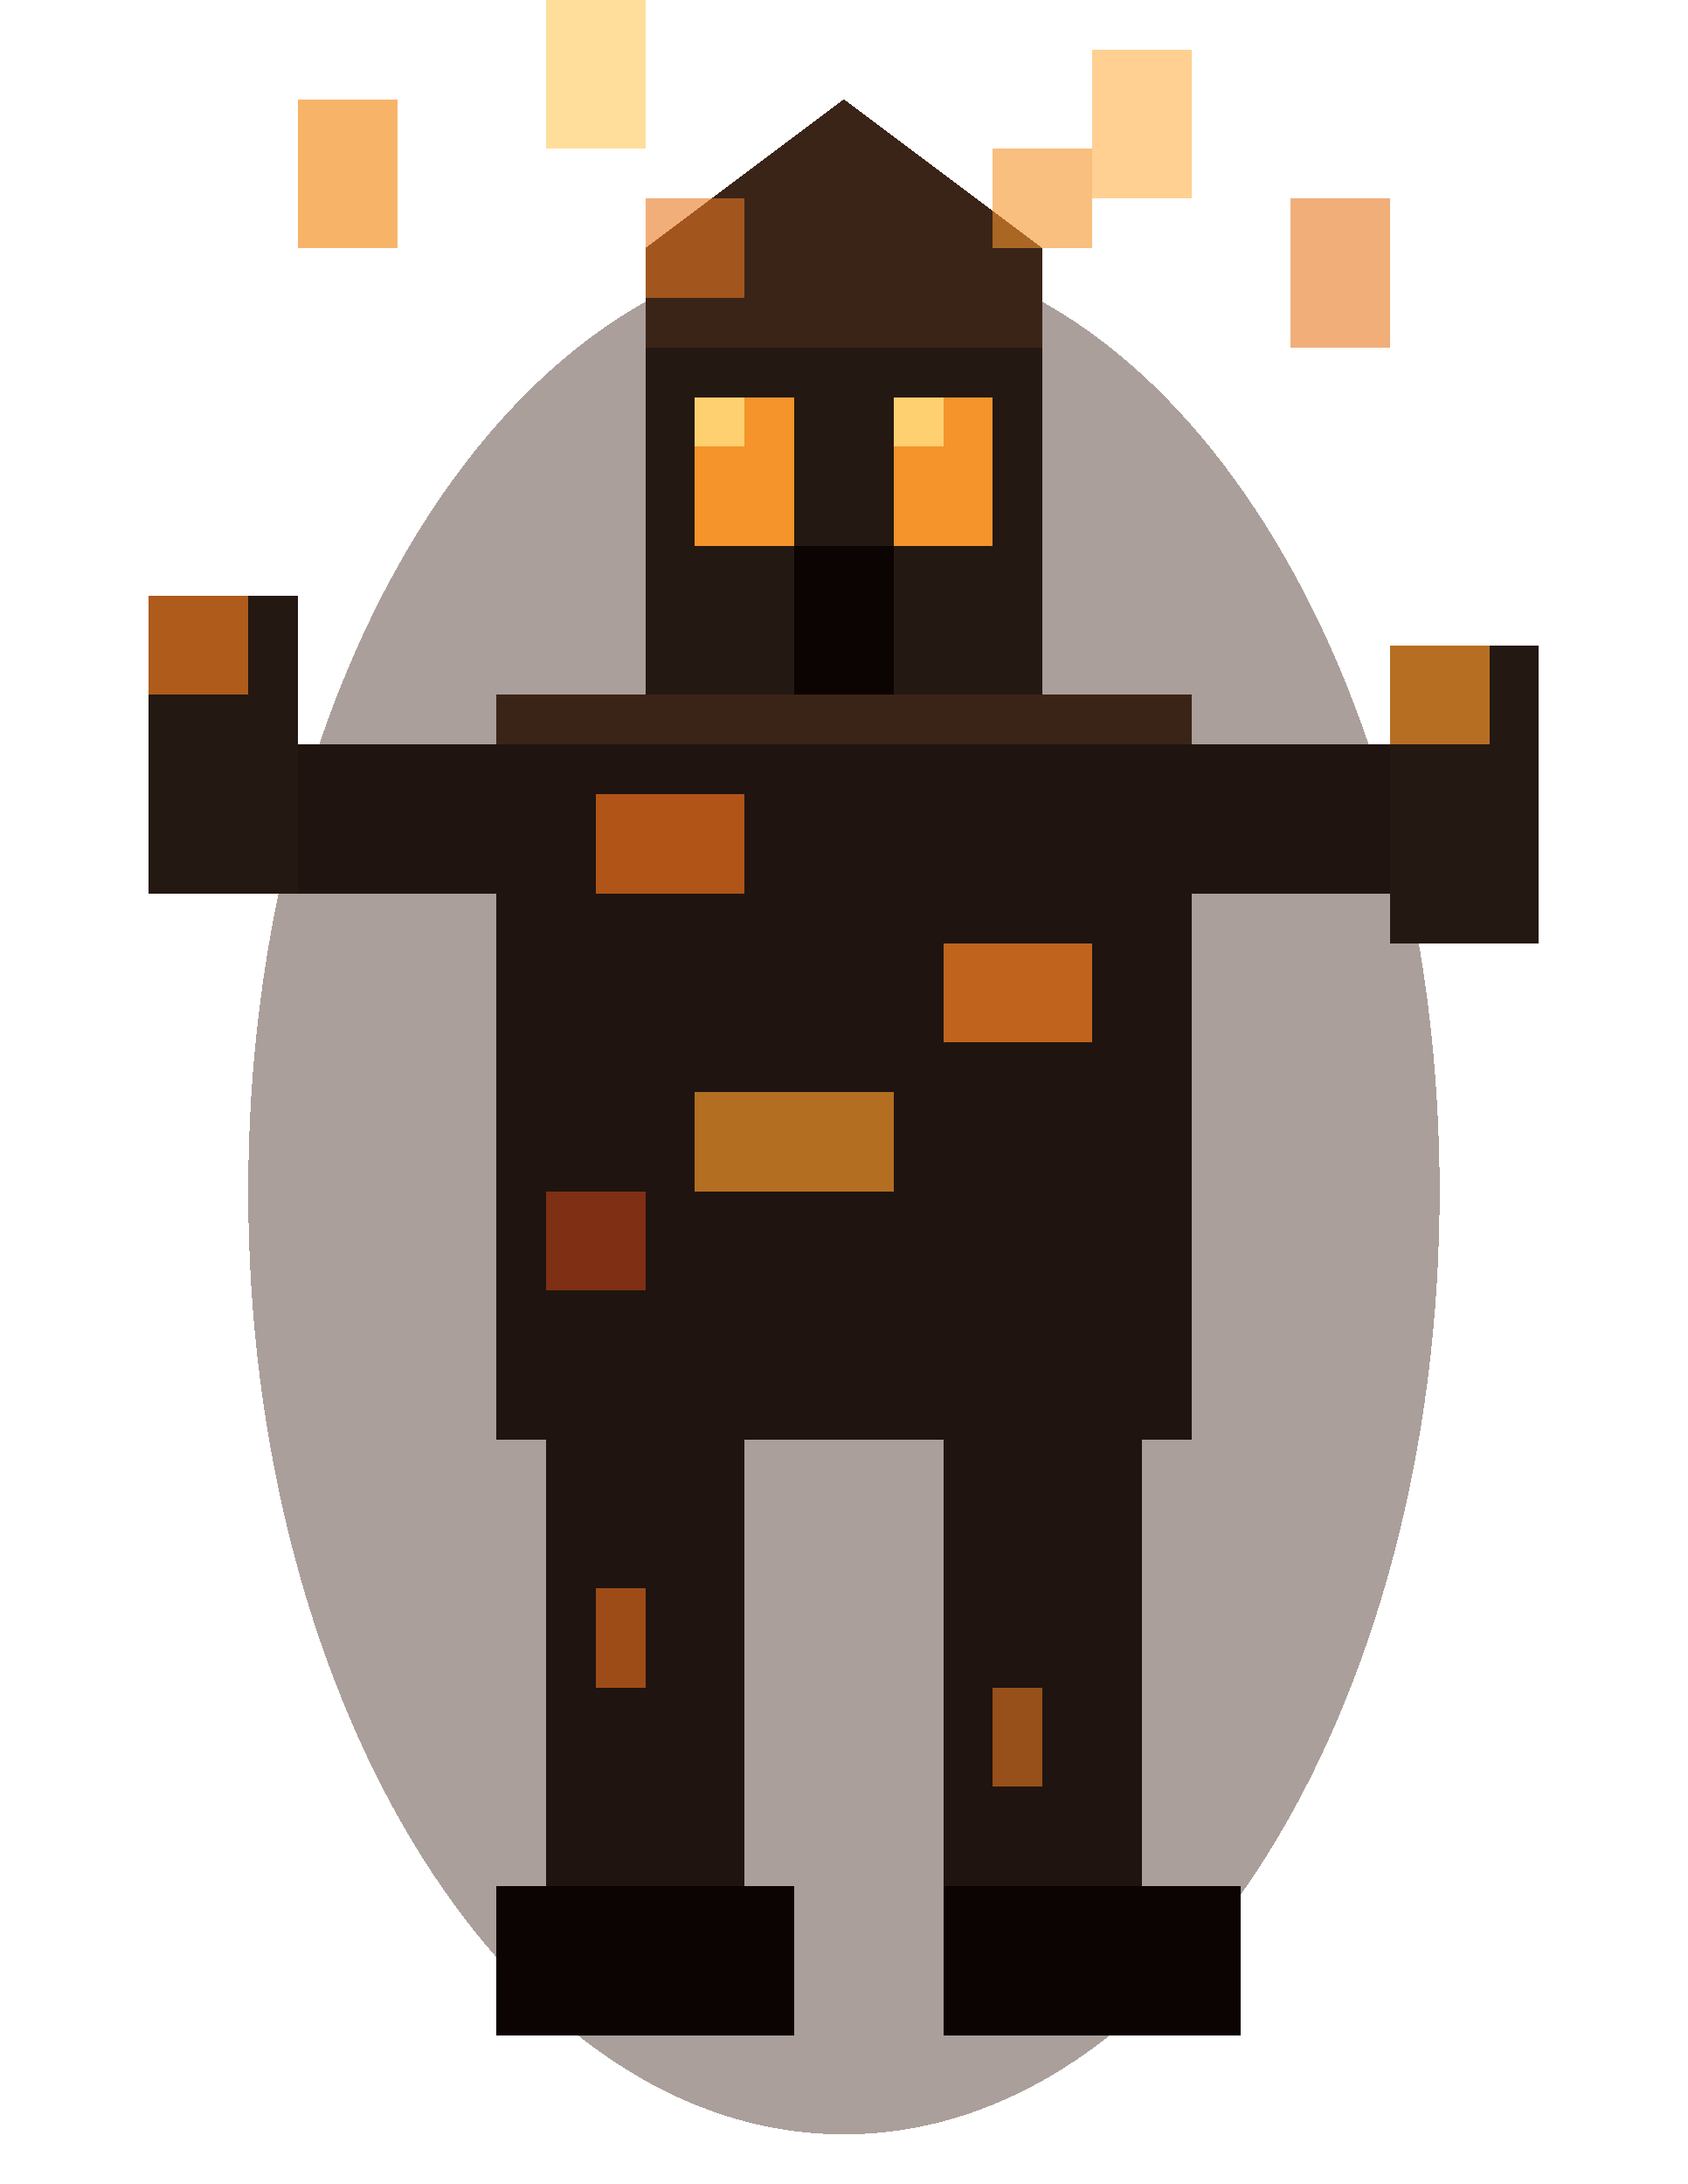
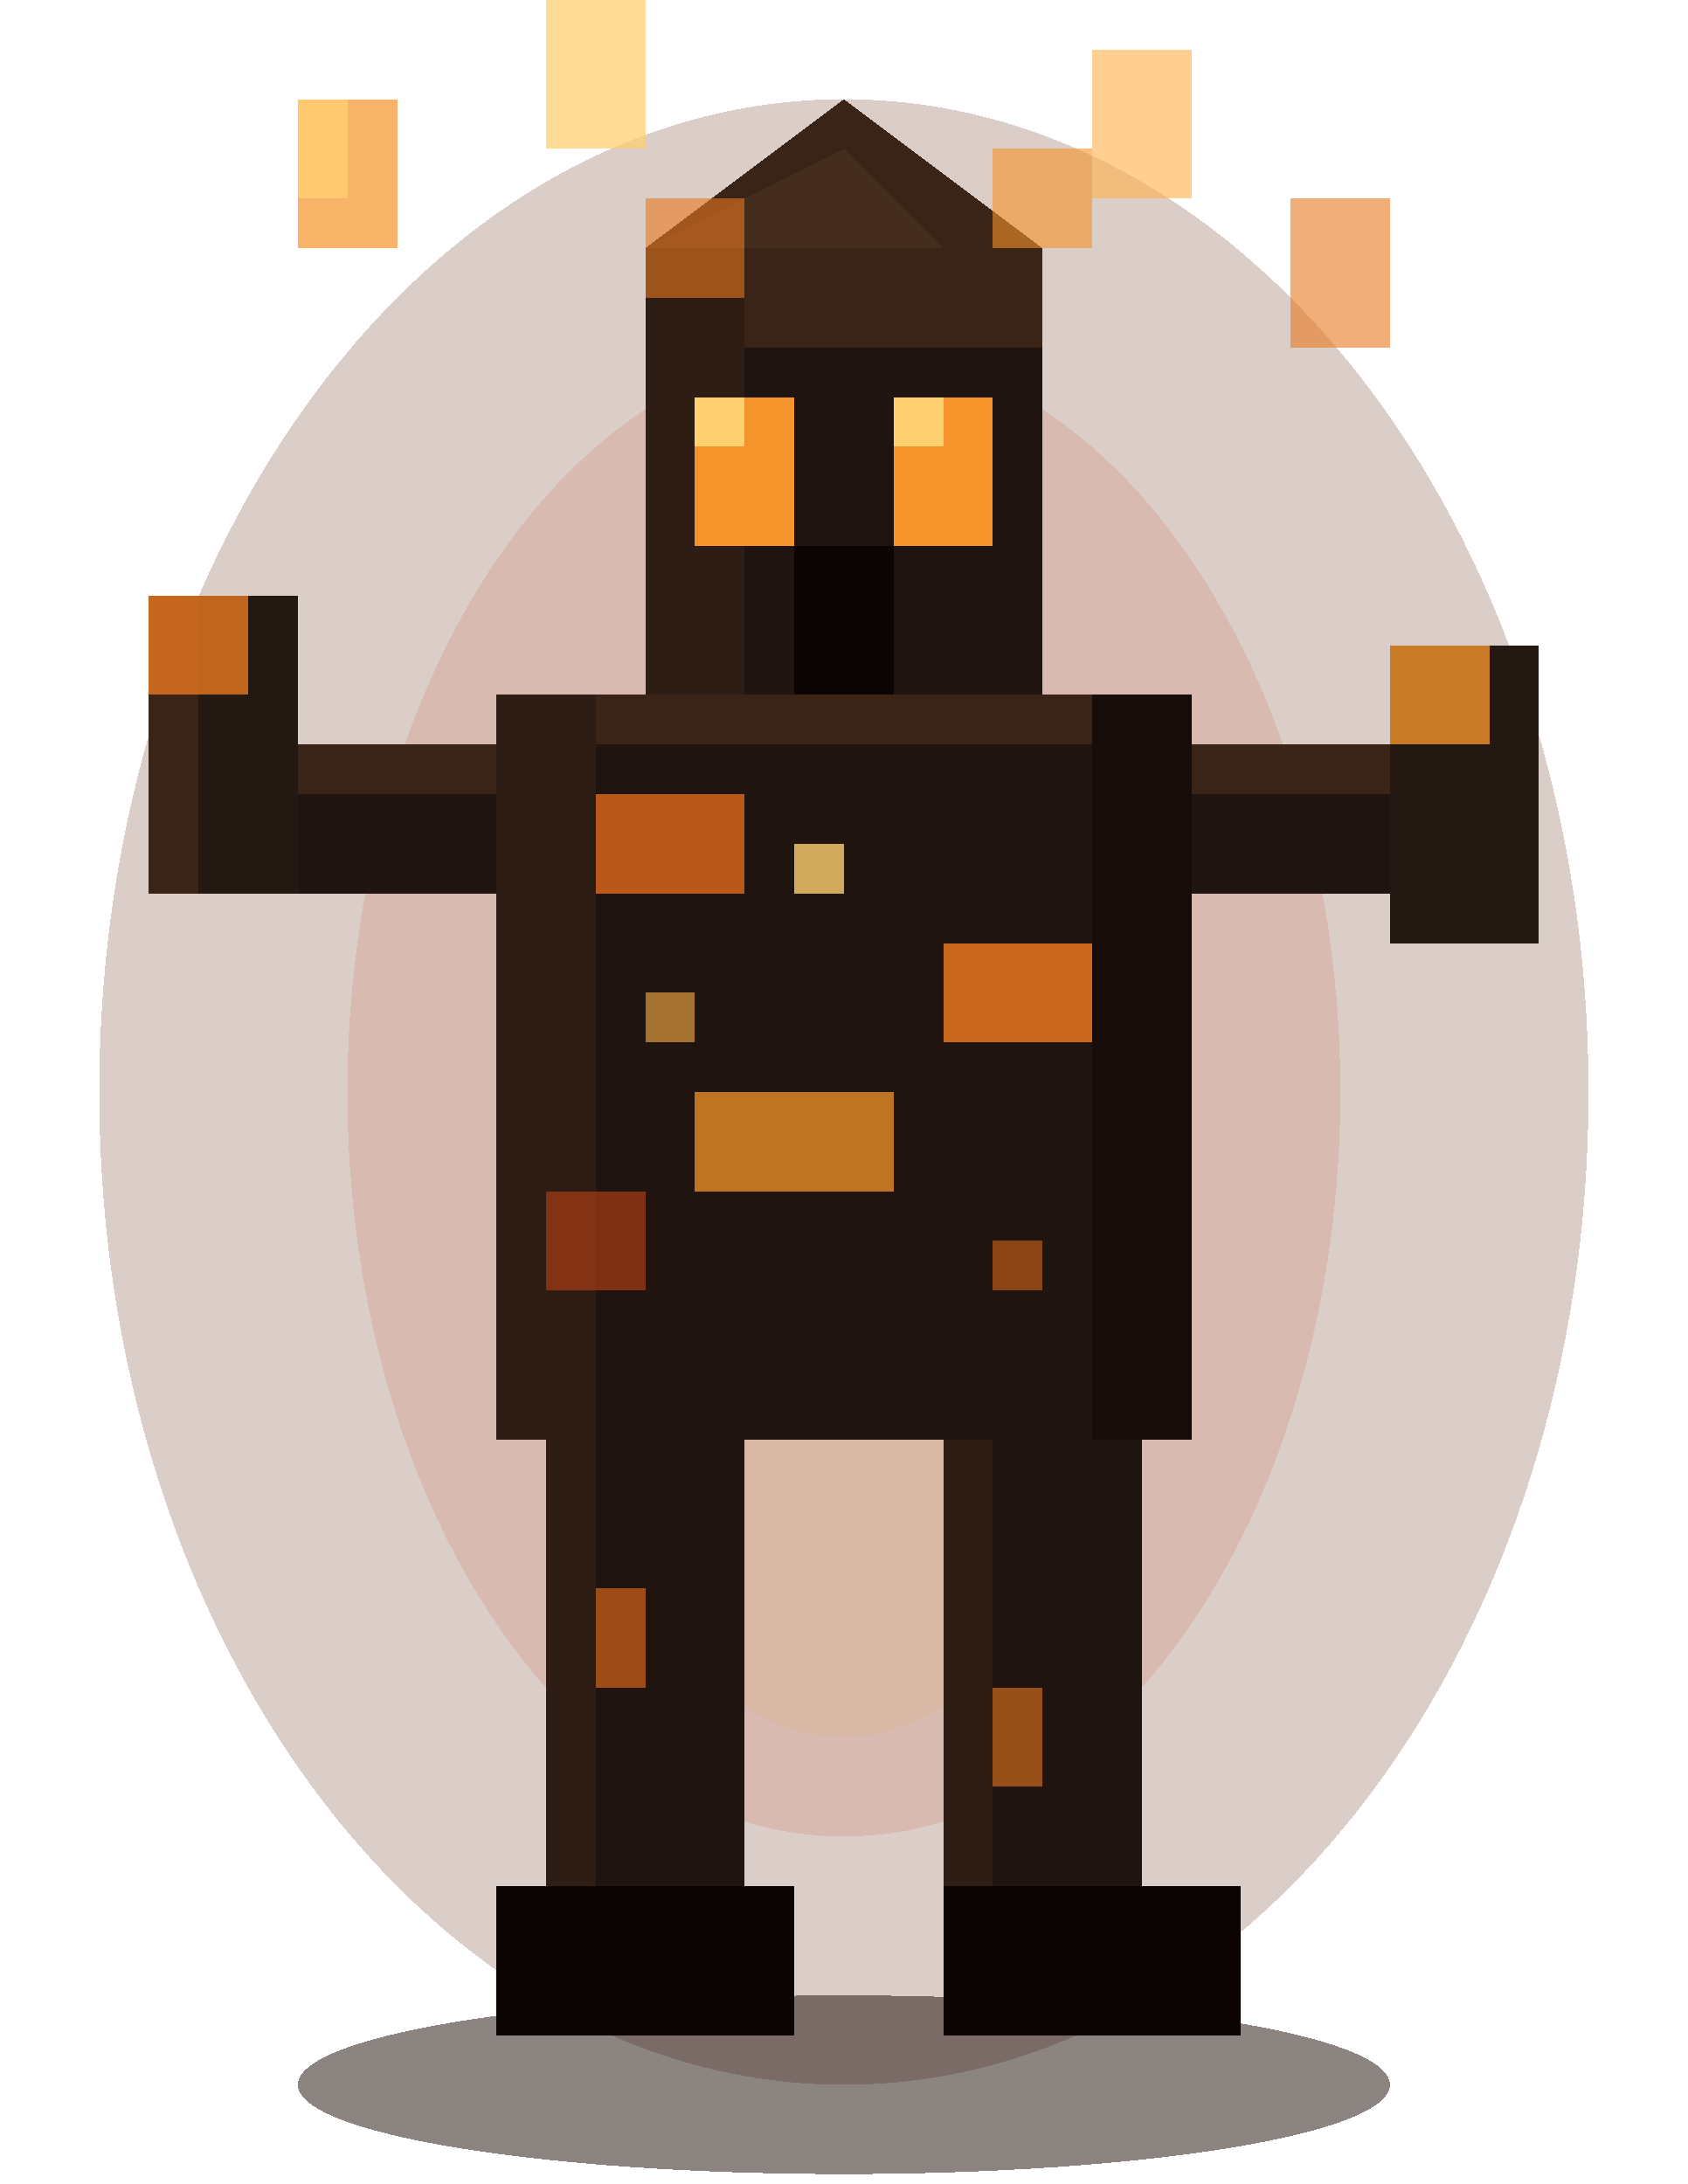
<svg xmlns="http://www.w3.org/2000/svg" viewBox="0 0 34 44" shape-rendering="crispEdges" preserveAspectRatio="xMidYMax meet" aria-label="Burning Dead">
-   <ellipse cx="17" cy="24" rx="12" ry="19" fill="#2a0e04" opacity="0.4" />
+   <ellipse cx="17" cy="22" rx="15" ry="20" fill="#5a1c06" opacity="0.22" />
+   <ellipse cx="17" cy="22" rx="10" ry="15" fill="#c0401a" opacity="0.13" />
+   <ellipse cx="17" cy="24" rx="6" ry="11" fill="#e8a020" opacity="0.08" />
+   <ellipse cx="17" cy="42" rx="11" ry="1.8" fill="#1a0a04" opacity="0.5" />
  <rect x="6" y="2" width="2" height="3" fill="#f4942a" opacity="0.7" />
+   <rect x="6" y="2" width="1" height="2" fill="#ffd070" opacity="0.7" />
  <rect x="26" y="4" width="2" height="3" fill="#e87820" opacity="0.6" />
-   <rect x="11" y="0" width="2" height="3" fill="#ffd070" opacity="0.7" />
+   <rect x="11" y="0" width="2" height="3" fill="#ffd070" opacity="0.75" />
  <rect x="22" y="1" width="2" height="3" fill="#ffb04a" opacity="0.6" />
-   <rect x="13" y="5" width="8" height="9" fill="#241812" />
+   <rect x="13" y="5" width="8" height="9" fill="#1f1410" />
  <rect x="13" y="5" width="8" height="2" fill="#3a2418" />
+   <rect x="13" y="5" width="2" height="9" fill="#2e1d14" />
  <polygon points="13,5 17,2 21,5" fill="#3a2418" />
+   <polygon points="13,5 17,3 19,5" fill="#4a3020" opacity="0.7" />
  <rect x="14" y="8" width="2" height="3" fill="#f4942a" />
  <rect x="18" y="8" width="2" height="3" fill="#f4942a" />
  <rect x="14" y="8" width="1" height="1" fill="#ffd070" />
  <rect x="18" y="8" width="1" height="1" fill="#ffd070" />
  <rect x="16" y="11" width="2" height="3" fill="#0c0402" />
  <rect x="13" y="4" width="2" height="2" fill="#e87820" opacity="0.6" />
  <rect x="20" y="3" width="2" height="2" fill="#f4942a" opacity="0.6" />
  <rect x="10" y="14" width="14" height="15" fill="#1f1410" />
-   <rect x="12" y="16" width="3" height="2" fill="#d4641a" opacity="0.8" />
-   <rect x="19" y="19" width="3" height="2" fill="#e87820" opacity="0.8" />
-   <rect x="14" y="22" width="4" height="2" fill="#f4942a" opacity="0.7" />
+   <rect x="10" y="14" width="14" height="1" fill="#3a2418" />
+   <rect x="10" y="14" width="2" height="15" fill="#2e1d14" />
+   <rect x="22" y="14" width="2" height="15" fill="#160d0a" />
+   <rect x="12" y="16" width="3" height="2" fill="#d4641a" opacity="0.85" />
+   <rect x="19" y="19" width="3" height="2" fill="#e87820" opacity="0.85" />
+   <rect x="14" y="22" width="4" height="2" fill="#f4942a" opacity="0.75" />
  <rect x="11" y="24" width="2" height="2" fill="#a83a14" opacity="0.7" />
-   <rect x="10" y="14" width="14" height="1" fill="#3a2418" />
+   <rect x="16" y="17" width="1" height="1" fill="#ffd070" opacity="0.8" />
+   <rect x="13" y="20" width="1" height="1" fill="#ffb04a" opacity="0.6" />
+   <rect x="20" y="25" width="1" height="1" fill="#d4641a" opacity="0.6" />
  <rect x="5" y="15" width="5" height="3" fill="#1f1410" />
+   <rect x="5" y="15" width="5" height="1" fill="#3a2418" />
  <rect x="3" y="12" width="3" height="6" fill="#241812" />
-   <rect x="3" y="12" width="2" height="2" fill="#e87820" opacity="0.7" />
+   <rect x="3" y="12" width="1" height="6" fill="#3a2418" />
+   <rect x="3" y="12" width="2" height="2" fill="#e87820" opacity="0.8" />
  <rect x="24" y="15" width="5" height="3" fill="#1f1410" />
+   <rect x="24" y="15" width="5" height="1" fill="#3a2418" />
  <rect x="28" y="13" width="3" height="6" fill="#241812" />
-   <rect x="28" y="13" width="2" height="2" fill="#f4942a" opacity="0.7" />
+   <rect x="28" y="13" width="2" height="2" fill="#f4942a" opacity="0.8" />
  <rect x="11" y="29" width="4" height="11" fill="#1f1410" />
  <rect x="19" y="29" width="4" height="11" fill="#1f1410" />
+   <rect x="11" y="29" width="1" height="11" fill="#2e1d14" />
+   <rect x="19" y="29" width="1" height="11" fill="#2e1d14" />
  <rect x="10" y="38" width="6" height="3" fill="#0c0402" />
  <rect x="19" y="38" width="6" height="3" fill="#0c0402" />
  <rect x="12" y="32" width="1" height="2" fill="#d4641a" opacity="0.7" />
  <rect x="20" y="34" width="1" height="2" fill="#e87820" opacity="0.6" />
</svg>
